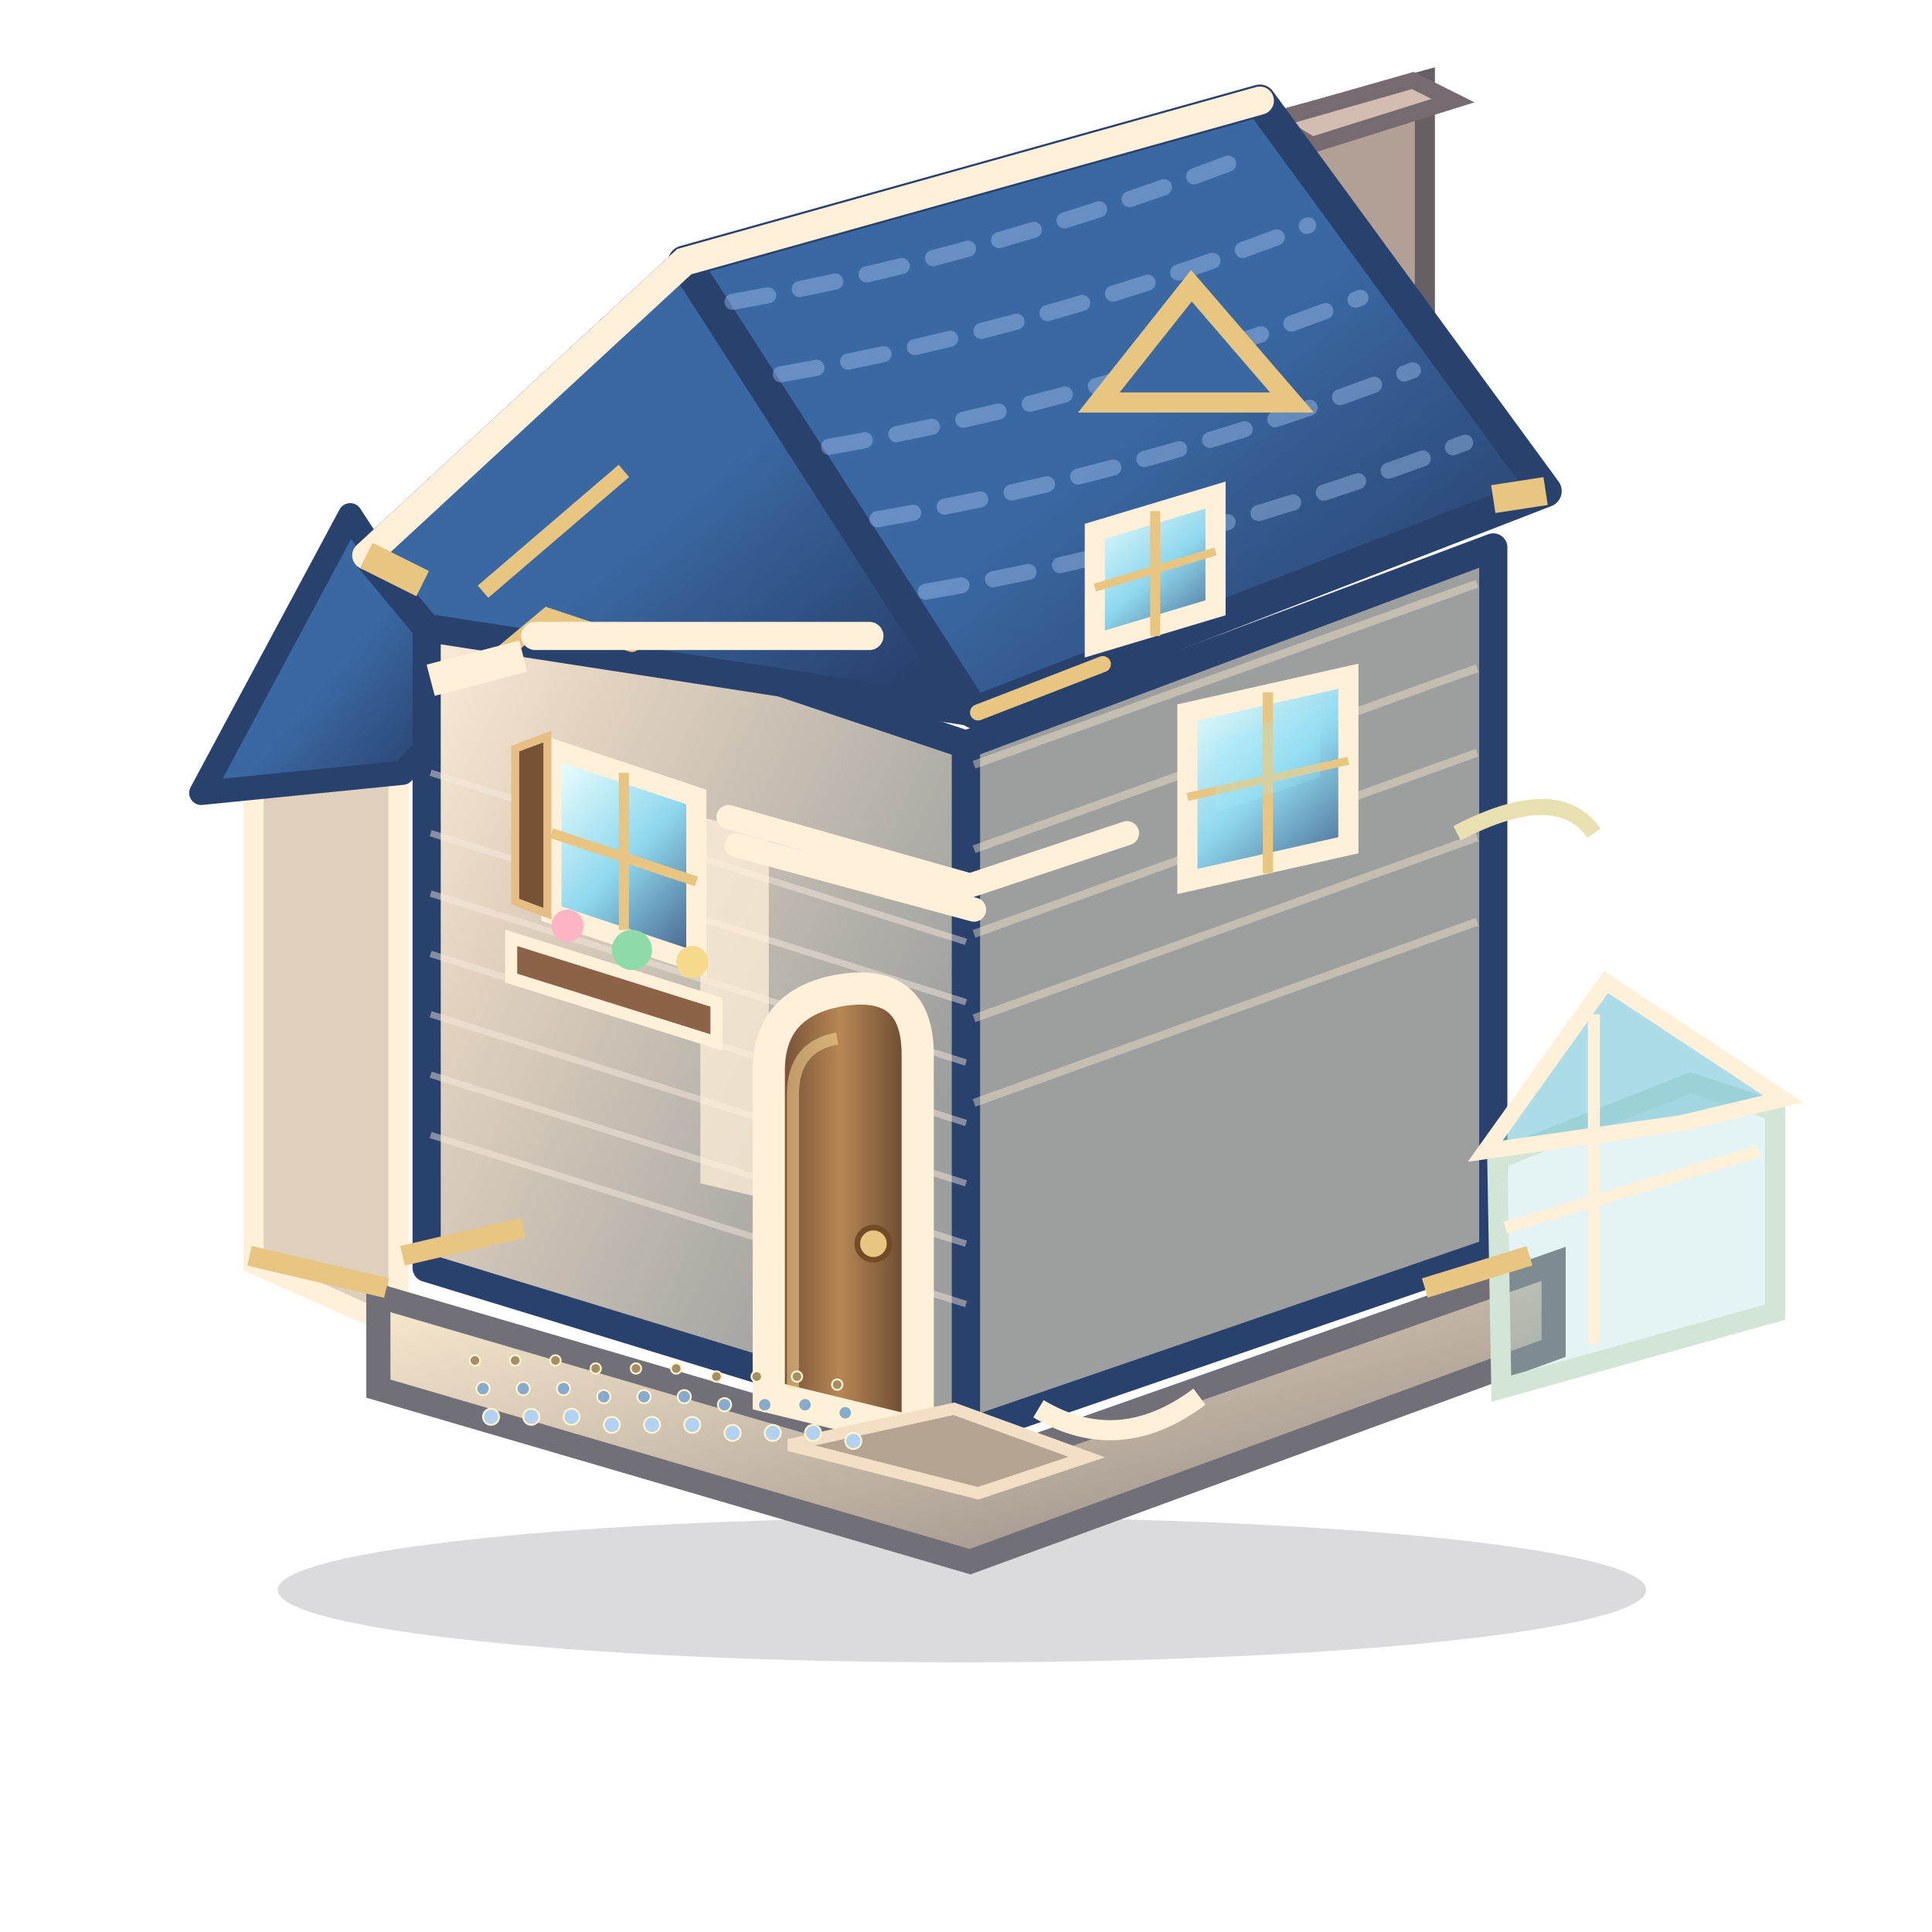
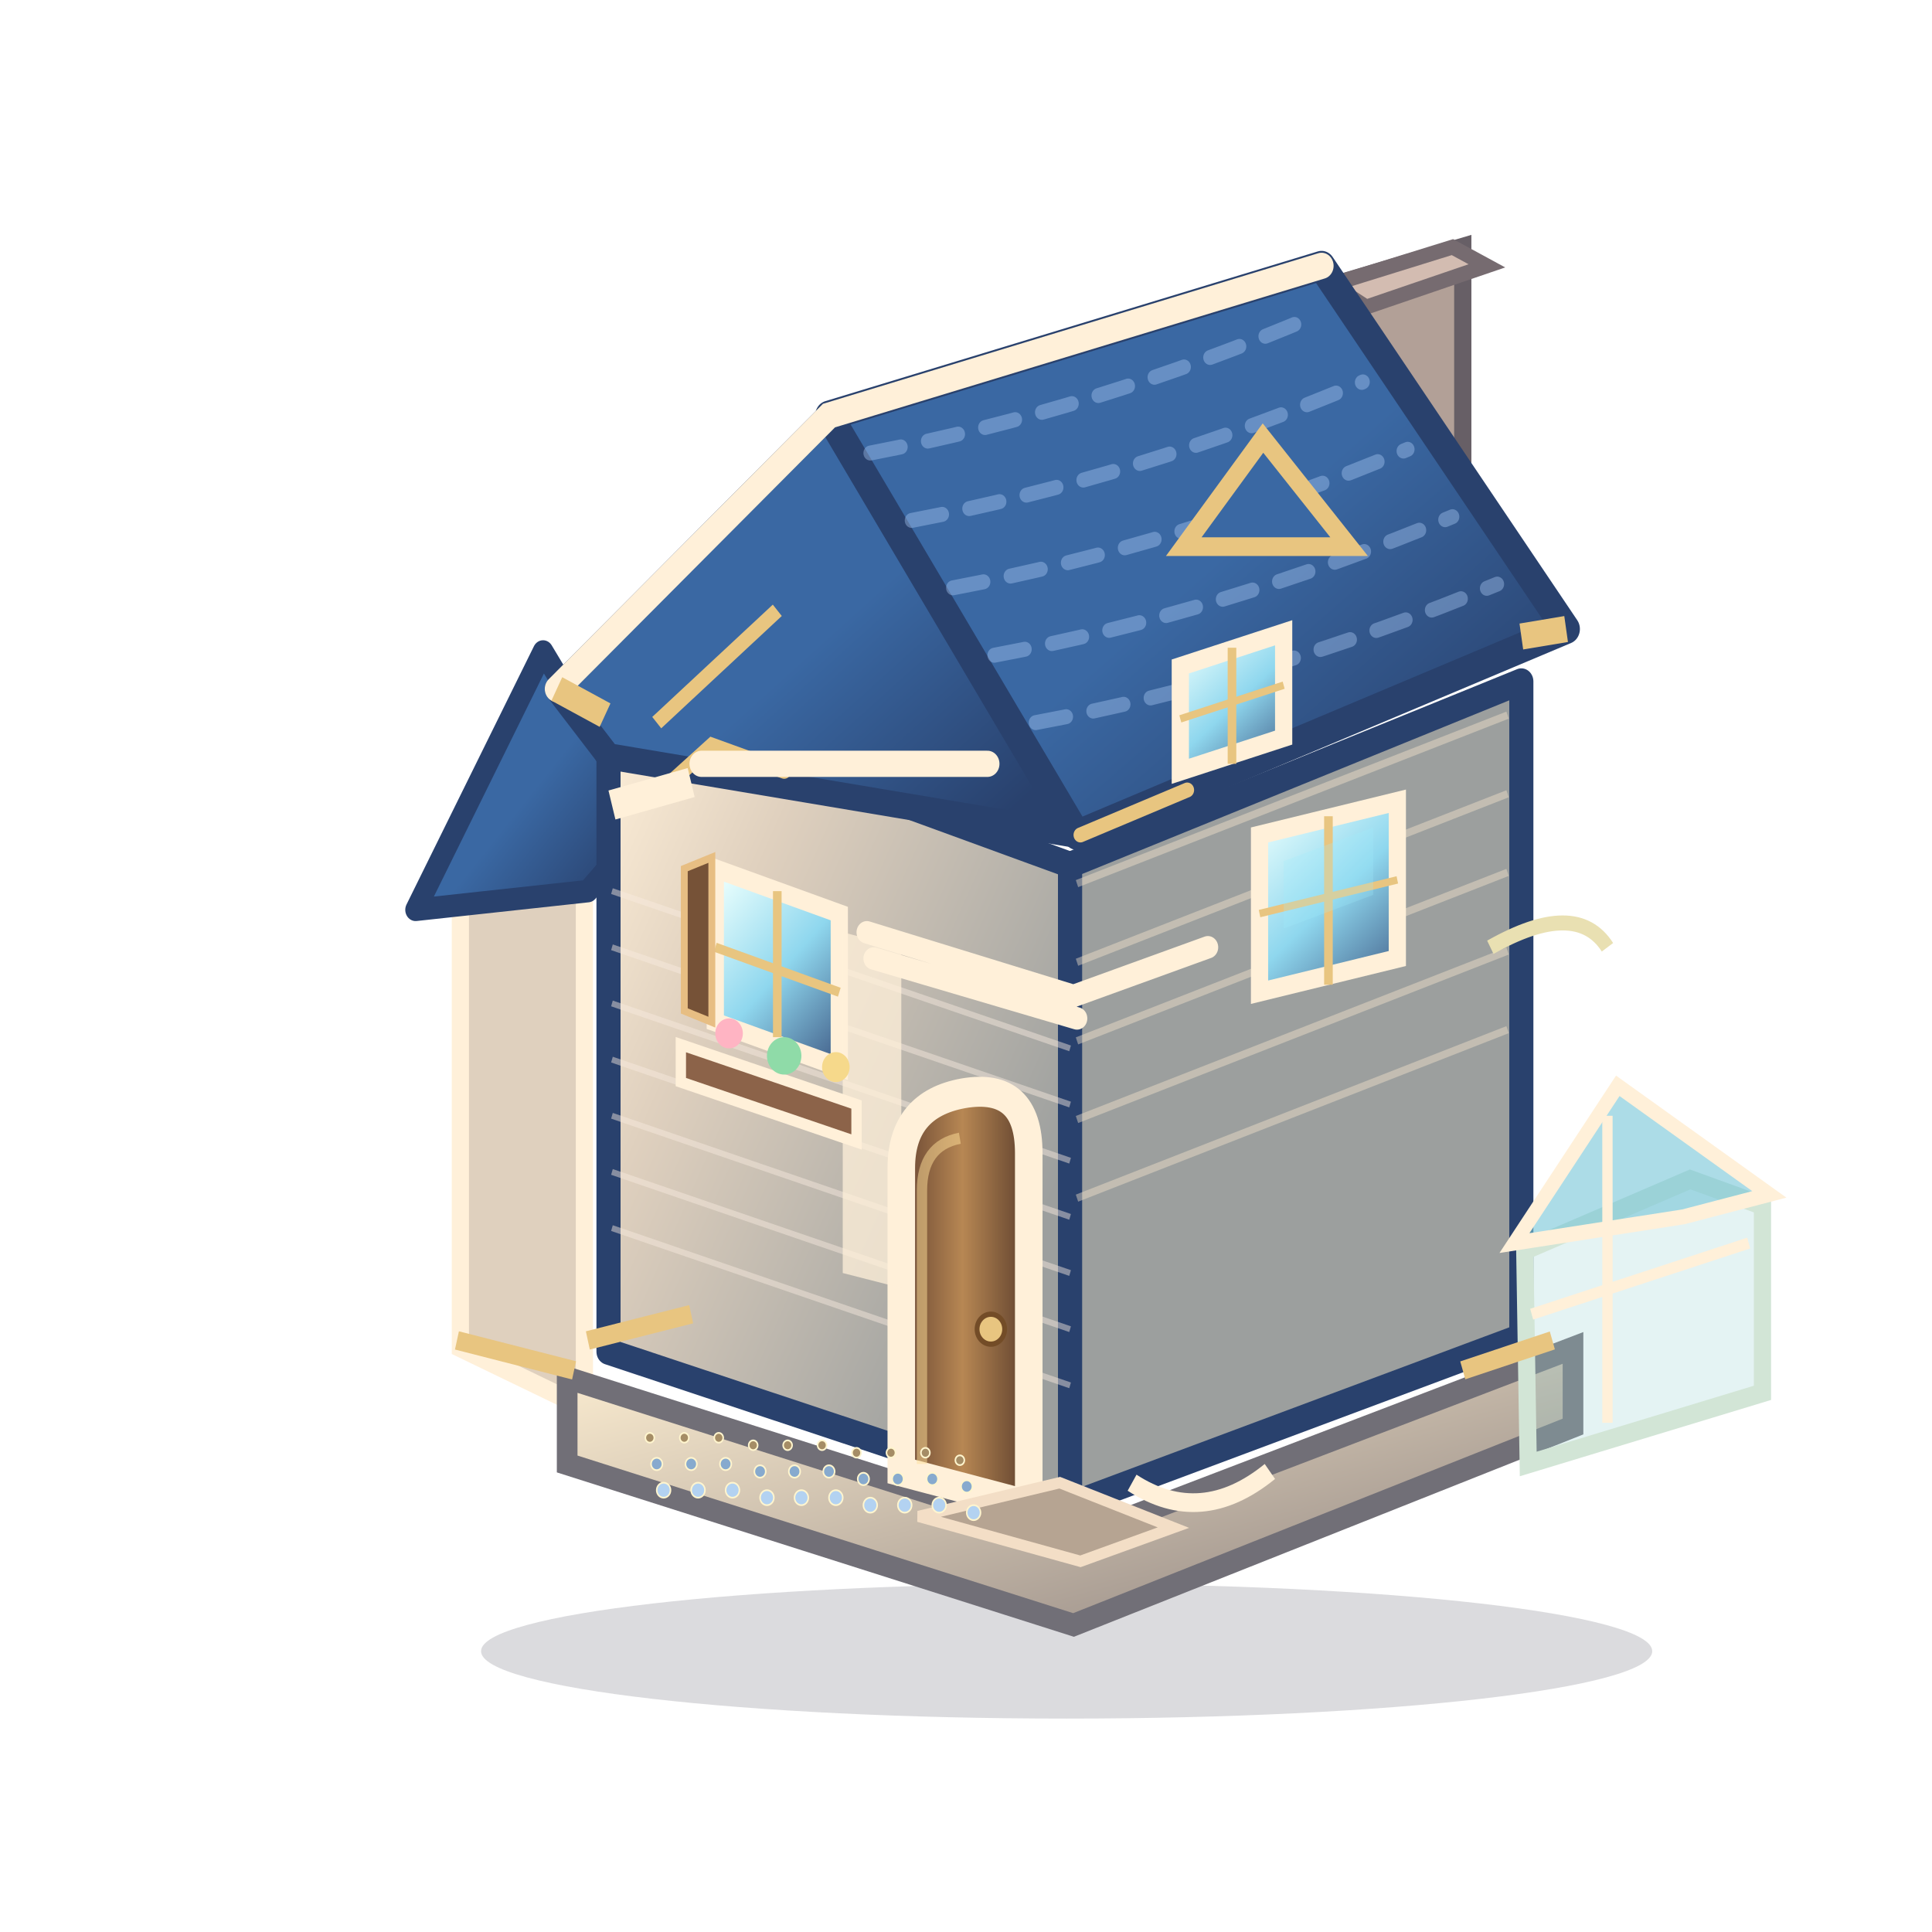
- <svg xmlns="http://www.w3.org/2000/svg" width="512" height="512" viewBox="0 0 480 460" fill="none" role="img" aria-label="Embryon house level 30">
+ <svg xmlns="http://www.w3.org/2000/svg" width="512" height="512" viewBox="0 -56 480 516" fill="none" role="img" aria-label="Embryon house level 30">
  <defs>
    <linearGradient id="wall" x1="0" x2=".9" y1="0" y2=".7">
      <stop stop-color="#fff0d9" />
      <stop offset=".34" stop-color="#dfd0be" />
      <stop offset="1" stop-color="#9c9f9e" />
    </linearGradient>
    <linearGradient id="roof" x1=".1" x2="1" y1="0" y2=".8">
      <stop stop-color="#3a68a3" />
      <stop offset=".55" stop-color="#3a68a3" />
      <stop offset="1" stop-color="#29416d" />
    </linearGradient>
    <linearGradient id="glass" x1=".2" x2=".9" y1="0" y2="1">
      <stop stop-color="#e4fcfc" />
      <stop offset=".5" stop-color="#8fd7ee" />
      <stop offset="1" stop-color="#46658e" />
    </linearGradient>
    <linearGradient id="door" x1="0" x2="1">
      <stop stop-color="#684532" />
      <stop offset=".48" stop-color="#b78753" />
      <stop offset="1" stop-color="#5e402d" />
    </linearGradient>
    <linearGradient id="stone" x1="0" x2="1" y1="0" y2="1">
      <stop stop-color="#fff0d3" />
      <stop offset="1" stop-color="#8c817e" />
    </linearGradient>
    <filter id="glow">
      <feGaussianBlur stdDeviation="3" />
    </filter>
  </defs>
-   <ellipse cx="239" cy="385" rx="170" ry="18" fill="#1a1a2b" opacity=".16" />
-   <path d="M63 182 99 172 99 320 63 304Z" fill="#dfd0be" stroke="#fff0d9" stroke-width="5" />
-   <path d="M50 187 87 118 117 164 100 182Z" fill="url(#roof)" stroke="#29416d" stroke-width="6" stroke-linejoin="round" />
-   <path d="M94 312 241 355 386 304 386 325 241 378 94 335Z" fill="url(#stone)" stroke="#716f77" stroke-width="6" />
-   <path d="M106 130 240 175 240 346 106 305Z" fill="url(#wall)" stroke="#29416d" stroke-width="7" stroke-linejoin="round" />
-   <path d="M240 175 371 126 371 301 240 346Z" fill="#9c9f9e" stroke="#29416d" stroke-width="7" stroke-linejoin="round" />
-   <path d="M107 182 240 224" stroke="#f9ece0" stroke-width="1.6" opacity=".45" />
-   <path d="M107 197 240 239" stroke="#f9ece0" stroke-width="1.6" opacity=".45" />
-   <path d="M107 212 240 254" stroke="#f9ece0" stroke-width="1.6" opacity=".45" />
-   <path d="M107 227 240 269" stroke="#f9ece0" stroke-width="1.6" opacity=".45" />
-   <path d="M107 242 240 284" stroke="#f9ece0" stroke-width="1.6" opacity=".45" />
-   <path d="M107 257 240 299" stroke="#f9ece0" stroke-width="1.6" opacity=".45" />
-   <path d="M107 272 240 314" stroke="#f9ece0" stroke-width="1.6" opacity=".45" />
-   <path d="M242 180 367 135" stroke="#f8e8cd" stroke-width="2" opacity=".42" />
-   <path d="M242 201 367 156" stroke="#f8e8cd" stroke-width="2" opacity=".42" />
-   <path d="M242 222 367 177" stroke="#f8e8cd" stroke-width="2" opacity=".42" />
-   <path d="M242 243 367 198" stroke="#f8e8cd" stroke-width="2" opacity=".42" />
-   <path d="M242 264 367 219" stroke="#f8e8cd" stroke-width="2" opacity=".42" />
-   <path d="M191 337v-81q0-17 18-20 19-3 19 16v94Z" fill="url(#door)" stroke="#fff0d9" stroke-width="8" />
-   <path d="M197 335v-73q0-12 11-14" stroke="#ffdf9a" stroke-width="3" opacity=".5" />
-   <circle cx="217" cy="299" r="4" fill="#e8c580" stroke="#734c27" stroke-width="1.4" />
-   <path d="M196 349 243 361 270 352 237 340Z" fill="#b6a492" stroke="#f3dec6" stroke-width="3" />
-   <g>
-     <path d="M295 167 l40 -9 v42 l-40 9 Z" fill="url(#glass)" stroke="#fff0d9" stroke-width="5" />
-     <path d="M315 162v45" stroke="#e8c580" stroke-width="2.5" />
-     <path d="M295 188l40 -9" stroke="#e8c580" stroke-width="2" />
+   <g transform="translate(47 0) scale(.92 1)">
+     <ellipse cx="239" cy="385" rx="170" ry="18" fill="#1a1a2b" opacity=".16" />
+     <path d="M63 182 99 172 99 320 63 304Z" fill="#dfd0be" stroke="#fff0d9" stroke-width="5" />
+     <path d="M50 187 87 118 117 164 100 182Z" fill="url(#roof)" stroke="#29416d" stroke-width="6" stroke-linejoin="round" />
+     <path d="M94 312 241 355 386 304 386 325 241 378 94 335Z" fill="url(#stone)" stroke="#716f77" stroke-width="6" />
+     <path d="M106 130 240 175 240 346 106 305Z" fill="url(#wall)" stroke="#29416d" stroke-width="7" stroke-linejoin="round" />
+     <path d="M240 175 371 126 371 301 240 346Z" fill="#9c9f9e" stroke="#29416d" stroke-width="7" stroke-linejoin="round" />
+     <path d="M107 182 240 224" stroke="#f9ece0" stroke-width="1.6" opacity=".45" />
+     <path d="M107 197 240 239" stroke="#f9ece0" stroke-width="1.6" opacity=".45" />
+     <path d="M107 212 240 254" stroke="#f9ece0" stroke-width="1.6" opacity=".45" />
+     <path d="M107 227 240 269" stroke="#f9ece0" stroke-width="1.6" opacity=".45" />
+     <path d="M107 242 240 284" stroke="#f9ece0" stroke-width="1.6" opacity=".45" />
+     <path d="M107 257 240 299" stroke="#f9ece0" stroke-width="1.6" opacity=".45" />
+     <path d="M107 272 240 314" stroke="#f9ece0" stroke-width="1.6" opacity=".45" />
+     <path d="M242 180 367 135" stroke="#f8e8cd" stroke-width="2" opacity=".42" />
+     <path d="M242 201 367 156" stroke="#f8e8cd" stroke-width="2" opacity=".42" />
+     <path d="M242 222 367 177" stroke="#f8e8cd" stroke-width="2" opacity=".42" />
+     <path d="M242 243 367 198" stroke="#f8e8cd" stroke-width="2" opacity=".42" />
+     <path d="M242 264 367 219" stroke="#f8e8cd" stroke-width="2" opacity=".42" />
+     <path d="M191 337v-81q0-17 18-20 19-3 19 16v94Z" fill="url(#door)" stroke="#fff0d9" stroke-width="8" />
+     <path d="M197 335v-73q0-12 11-14" stroke="#ffdf9a" stroke-width="3" opacity=".5" />
+     <circle cx="217" cy="299" r="4" fill="#e8c580" stroke="#734c27" stroke-width="1.4" />
+     <path d="M196 349 243 361 270 352 237 340Z" fill="#b6a492" stroke="#f3dec6" stroke-width="3" />
+     <g>
+       <path d="M295 167 l40 -9 v42 l-40 9 Z" fill="url(#glass)" stroke="#fff0d9" stroke-width="5" />
+       <path d="M315 162v45" stroke="#e8c580" stroke-width="2.5" />
+       <path d="M295 188l40 -9" stroke="#e8c580" stroke-width="2" />
+     </g>
+     <path d="M137 176 173 188 173 229 137 217Z" fill="url(#glass)" stroke="#fff0d9" stroke-width="5" />
+     <path d="M155 182v39M137 197l36 12" stroke="#e8c580" stroke-width="2.5" />
+     <path d="M128 176l8-3v44l-8-3Z" fill="#765237" stroke="#e7be83" stroke-width="2" />
+     <path d="M174 193 191 197v91l-17-4Z" fill="#fff0d9" opacity=".75" />
+     <path d="M321 61v-42l33-9v66Z" fill="#b2a097" stroke="#675f66" stroke-width="5" />
+     <path d="M316 20l35-10 10 5-35 11Z" fill="#d3bcb1" stroke="#766b70" stroke-width="4" />
+     <path d="M91 128 170 55 242 167 106 146Z" fill="url(#roof)" stroke="#29416d" stroke-width="7" stroke-linejoin="round" />
+     <path d="M170 55 313 15 384 112 242 167Z" fill="url(#roof)" stroke="#29416d" stroke-width="8" stroke-linejoin="round" />
+     <path d="M91 128 170 55 313 15" stroke="#fff0d9" stroke-width="7" stroke-linecap="round" />
+     <path d="M182 65 Q247 53.5 312 28" stroke="#b7d7ff" stroke-opacity="0.36" stroke-width="4" stroke-linecap="round" stroke-dasharray="9 8" />
+     <path d="M194 83 Q259.5 71.5 325 46" stroke="#b7d7ff" stroke-opacity="0.36" stroke-width="4" stroke-linecap="round" stroke-dasharray="9 8" />
+     <path d="M206 101 Q272 89.5 338 64" stroke="#b7d7ff" stroke-opacity="0.36" stroke-width="4" stroke-linecap="round" stroke-dasharray="9 8" />
+     <path d="M218 119 Q284.5 107.5 351 82" stroke="#b7d7ff" stroke-opacity="0.36" stroke-width="4" stroke-linecap="round" stroke-dasharray="9 8" />
+     <path d="M230 137 Q297 125.5 364 100" stroke="#b7d7ff" stroke-opacity="0.36" stroke-width="4" stroke-linecap="round" stroke-dasharray="9 8" />
+     <path d="M91 128 105 135M371 114 384 112" stroke="#e8c580" stroke-width="7" />
+     <g>
+       <path d="M127 223l51 16v10l-51-16Z" fill="#8c6349" stroke="#fff0d9" stroke-width="3" />
+       <circle cx="141" cy="220" r="4" fill="#ffb4c3" />
+       <circle cx="157" cy="226" r="5" fill="#8fdba8" />
+       <circle cx="172" cy="229" r="4" fill="#f6d98b" />
+     </g>
+     <path d="M302 174l26-9v18l-26 9Z" fill="#a0ecfa" opacity=".25" />
+     <path d="M181 193l60 17 39-13M183 200l59 16" stroke="#fff0d9" stroke-width="6" stroke-linecap="round" />
+     <path d="M118 158l18-15 21 7M243 167l31-12" stroke="#e8c580" stroke-width="4" stroke-linecap="round" />
+     <path d="M372 278 420 259 441 266 441 316 373 335Z" fill="#9fd2d5" fill-opacity=".28" stroke="#d2e5d6" stroke-width="5" />
+     <path d="M369 276 399 234 443 263 418 269Z" fill="#79c6d8" fill-opacity=".62" stroke="#fff0d9" stroke-width="4" />
+     <path d="M396 242v82M374 295l63-19" stroke="#fff0d9" stroke-width="3" />
+     <path d="M120 137l35-30" stroke="#e8c580" stroke-width="4" />
+     <path d="M362 197q25-13 34 0" stroke="#e9e0b2" stroke-width="4" />
+     <path d="M258 340q20 12 40-3" stroke="#fff0d9" stroke-width="5" />
+     <path d="M133 148h83" stroke="#fff0d9" stroke-width="7" stroke-linecap="round" />
+     <g>
+       <path d="M272 122 l30 -9 v28 l-30 9 Z" fill="url(#glass)" stroke="#fff0d9" stroke-width="5" />
+       <path d="M287 117v31" stroke="#e8c580" stroke-width="2.5" />
+       <path d="M272 136l30 -9" stroke="#e8c580" stroke-width="2" />
+     </g>
+     <path d="M273 90l23-29 25 29Z" fill="#3a68a3" stroke="#e8c580" stroke-width="5" />
+     <path d="M100 302l30-7M354 310l26-8" stroke="#e8c580" stroke-width="5" />
+     <path d="M107 159 130 153" stroke="#fff0d9" stroke-width="8" />
+     <path d="M62 302l34 8" stroke="#e8c580" stroke-width="5" />
+     <circle cx="118" cy="328" r="1.3" fill="#a58d66" stroke="#fff5ce" stroke-width=".45" />
+     <circle cx="128" cy="328" r="1.3" fill="#a58d66" stroke="#fff5ce" stroke-width=".45" />
+     <circle cx="138" cy="328" r="1.3" fill="#a58d66" stroke="#fff5ce" stroke-width=".45" />
+     <circle cx="148" cy="330" r="1.3" fill="#a58d66" stroke="#fff5ce" stroke-width=".45" />
+     <circle cx="158" cy="330" r="1.3" fill="#a58d66" stroke="#fff5ce" stroke-width=".45" />
+     <circle cx="168" cy="330" r="1.3" fill="#a58d66" stroke="#fff5ce" stroke-width=".45" />
+     <circle cx="178" cy="332" r="1.3" fill="#a58d66" stroke="#fff5ce" stroke-width=".45" />
+     <circle cx="188" cy="332" r="1.3" fill="#a58d66" stroke="#fff5ce" stroke-width=".45" />
+     <circle cx="198" cy="332" r="1.3" fill="#a58d66" stroke="#fff5ce" stroke-width=".45" />
+     <circle cx="208" cy="334" r="1.3" fill="#a58d66" stroke="#fff5ce" stroke-width=".45" />
+     <circle cx="120" cy="335" r="1.65" fill="#87aace" stroke="#fff5ce" stroke-width=".45" />
+     <circle cx="130" cy="335" r="1.65" fill="#87aace" stroke="#fff5ce" stroke-width=".45" />
+     <circle cx="140" cy="335" r="1.65" fill="#87aace" stroke="#fff5ce" stroke-width=".45" />
+     <circle cx="150" cy="337" r="1.65" fill="#87aace" stroke="#fff5ce" stroke-width=".45" />
+     <circle cx="160" cy="337" r="1.65" fill="#87aace" stroke="#fff5ce" stroke-width=".45" />
+     <circle cx="170" cy="337" r="1.65" fill="#87aace" stroke="#fff5ce" stroke-width=".45" />
+     <circle cx="180" cy="339" r="1.65" fill="#87aace" stroke="#fff5ce" stroke-width=".45" />
+     <circle cx="190" cy="339" r="1.65" fill="#87aace" stroke="#fff5ce" stroke-width=".45" />
+     <circle cx="200" cy="339" r="1.65" fill="#87aace" stroke="#fff5ce" stroke-width=".45" />
+     <circle cx="210" cy="341" r="1.65" fill="#87aace" stroke="#fff5ce" stroke-width=".45" />
+     <circle cx="122" cy="342" r="2" fill="#b3d2f1" stroke="#fff5ce" stroke-width=".45" />
+     <circle cx="132" cy="342" r="2" fill="#b3d2f1" stroke="#fff5ce" stroke-width=".45" />
+     <circle cx="142" cy="342" r="2" fill="#b3d2f1" stroke="#fff5ce" stroke-width=".45" />
+     <circle cx="152" cy="344" r="2" fill="#b3d2f1" stroke="#fff5ce" stroke-width=".45" />
+     <circle cx="162" cy="344" r="2" fill="#b3d2f1" stroke="#fff5ce" stroke-width=".45" />
+     <circle cx="172" cy="344" r="2" fill="#b3d2f1" stroke="#fff5ce" stroke-width=".45" />
+     <circle cx="182" cy="346" r="2" fill="#b3d2f1" stroke="#fff5ce" stroke-width=".45" />
+     <circle cx="192" cy="346" r="2" fill="#b3d2f1" stroke="#fff5ce" stroke-width=".45" />
+     <circle cx="202" cy="346" r="2" fill="#b3d2f1" stroke="#fff5ce" stroke-width=".45" />
+     <circle cx="212" cy="348" r="2" fill="#b3d2f1" stroke="#fff5ce" stroke-width=".45" />
  </g>
-   <path d="M137 176 173 188 173 229 137 217Z" fill="url(#glass)" stroke="#fff0d9" stroke-width="5" />
-   <path d="M155 182v39M137 197l36 12" stroke="#e8c580" stroke-width="2.5" />
-   <path d="M128 176l8-3v44l-8-3Z" fill="#765237" stroke="#e7be83" stroke-width="2" />
-   <path d="M174 193 191 197v91l-17-4Z" fill="#fff0d9" opacity=".75" />
-   <path d="M321 61v-42l33-9v66Z" fill="#b2a097" stroke="#675f66" stroke-width="5" />
-   <path d="M316 20l35-10 10 5-35 11Z" fill="#d3bcb1" stroke="#766b70" stroke-width="4" />
-   <path d="M91 128 170 55 242 167 106 146Z" fill="url(#roof)" stroke="#29416d" stroke-width="7" stroke-linejoin="round" />
-   <path d="M170 55 313 15 384 112 242 167Z" fill="url(#roof)" stroke="#29416d" stroke-width="8" stroke-linejoin="round" />
-   <path d="M91 128 170 55 313 15" stroke="#fff0d9" stroke-width="7" stroke-linecap="round" />
-   <path d="M182 65 Q247 53.5 312 28" stroke="#b7d7ff" stroke-opacity="0.36" stroke-width="4" stroke-linecap="round" stroke-dasharray="9 8" />
-   <path d="M194 83 Q259.5 71.5 325 46" stroke="#b7d7ff" stroke-opacity="0.36" stroke-width="4" stroke-linecap="round" stroke-dasharray="9 8" />
-   <path d="M206 101 Q272 89.5 338 64" stroke="#b7d7ff" stroke-opacity="0.36" stroke-width="4" stroke-linecap="round" stroke-dasharray="9 8" />
-   <path d="M218 119 Q284.5 107.5 351 82" stroke="#b7d7ff" stroke-opacity="0.36" stroke-width="4" stroke-linecap="round" stroke-dasharray="9 8" />
-   <path d="M230 137 Q297 125.5 364 100" stroke="#b7d7ff" stroke-opacity="0.36" stroke-width="4" stroke-linecap="round" stroke-dasharray="9 8" />
-   <path d="M91 128 105 135M371 114 384 112" stroke="#e8c580" stroke-width="7" />
-   <g>
-     <path d="M127 223l51 16v10l-51-16Z" fill="#8c6349" stroke="#fff0d9" stroke-width="3" />
-     <circle cx="141" cy="220" r="4" fill="#ffb4c3" />
-     <circle cx="157" cy="226" r="5" fill="#8fdba8" />
-     <circle cx="172" cy="229" r="4" fill="#f6d98b" />
-   </g>
-   <path d="M302 174l26-9v18l-26 9Z" fill="#a0ecfa" opacity=".25" />
-   <path d="M181 193l60 17 39-13M183 200l59 16" stroke="#fff0d9" stroke-width="6" stroke-linecap="round" />
-   <path d="M118 158l18-15 21 7M243 167l31-12" stroke="#e8c580" stroke-width="4" stroke-linecap="round" />
-   <path d="M372 278 420 259 441 266 441 316 373 335Z" fill="#9fd2d5" fill-opacity=".28" stroke="#d2e5d6" stroke-width="5" />
-   <path d="M369 276 399 234 443 263 418 269Z" fill="#79c6d8" fill-opacity=".62" stroke="#fff0d9" stroke-width="4" />
-   <path d="M396 242v82M374 295l63-19" stroke="#fff0d9" stroke-width="3" />
-   <path d="M120 137l35-30" stroke="#e8c580" stroke-width="4" />
-   <path d="M362 197q25-13 34 0" stroke="#e9e0b2" stroke-width="4" />
-   <path d="M258 340q20 12 40-3" stroke="#fff0d9" stroke-width="5" />
-   <path d="M133 148h83" stroke="#fff0d9" stroke-width="7" stroke-linecap="round" />
-   <g>
-     <path d="M272 122 l30 -9 v28 l-30 9 Z" fill="url(#glass)" stroke="#fff0d9" stroke-width="5" />
-     <path d="M287 117v31" stroke="#e8c580" stroke-width="2.5" />
-     <path d="M272 136l30 -9" stroke="#e8c580" stroke-width="2" />
-   </g>
-   <path d="M273 90l23-29 25 29Z" fill="#3a68a3" stroke="#e8c580" stroke-width="5" />
-   <path d="M100 302l30-7M354 310l26-8" stroke="#e8c580" stroke-width="5" />
-   <path d="M107 159 130 153" stroke="#fff0d9" stroke-width="8" />
-   <path d="M62 302l34 8" stroke="#e8c580" stroke-width="5" />
-   <circle cx="118" cy="328" r="1.3" fill="#a58d66" stroke="#fff5ce" stroke-width=".45" />
-   <circle cx="128" cy="328" r="1.3" fill="#a58d66" stroke="#fff5ce" stroke-width=".45" />
-   <circle cx="138" cy="328" r="1.3" fill="#a58d66" stroke="#fff5ce" stroke-width=".45" />
-   <circle cx="148" cy="330" r="1.3" fill="#a58d66" stroke="#fff5ce" stroke-width=".45" />
-   <circle cx="158" cy="330" r="1.3" fill="#a58d66" stroke="#fff5ce" stroke-width=".45" />
-   <circle cx="168" cy="330" r="1.3" fill="#a58d66" stroke="#fff5ce" stroke-width=".45" />
-   <circle cx="178" cy="332" r="1.3" fill="#a58d66" stroke="#fff5ce" stroke-width=".45" />
-   <circle cx="188" cy="332" r="1.3" fill="#a58d66" stroke="#fff5ce" stroke-width=".45" />
-   <circle cx="198" cy="332" r="1.3" fill="#a58d66" stroke="#fff5ce" stroke-width=".45" />
-   <circle cx="208" cy="334" r="1.3" fill="#a58d66" stroke="#fff5ce" stroke-width=".45" />
-   <circle cx="120" cy="335" r="1.65" fill="#87aace" stroke="#fff5ce" stroke-width=".45" />
-   <circle cx="130" cy="335" r="1.65" fill="#87aace" stroke="#fff5ce" stroke-width=".45" />
-   <circle cx="140" cy="335" r="1.65" fill="#87aace" stroke="#fff5ce" stroke-width=".45" />
-   <circle cx="150" cy="337" r="1.65" fill="#87aace" stroke="#fff5ce" stroke-width=".45" />
-   <circle cx="160" cy="337" r="1.65" fill="#87aace" stroke="#fff5ce" stroke-width=".45" />
-   <circle cx="170" cy="337" r="1.65" fill="#87aace" stroke="#fff5ce" stroke-width=".45" />
-   <circle cx="180" cy="339" r="1.65" fill="#87aace" stroke="#fff5ce" stroke-width=".45" />
-   <circle cx="190" cy="339" r="1.65" fill="#87aace" stroke="#fff5ce" stroke-width=".45" />
-   <circle cx="200" cy="339" r="1.65" fill="#87aace" stroke="#fff5ce" stroke-width=".45" />
-   <circle cx="210" cy="341" r="1.65" fill="#87aace" stroke="#fff5ce" stroke-width=".45" />
-   <circle cx="122" cy="342" r="2" fill="#b3d2f1" stroke="#fff5ce" stroke-width=".45" />
-   <circle cx="132" cy="342" r="2" fill="#b3d2f1" stroke="#fff5ce" stroke-width=".45" />
-   <circle cx="142" cy="342" r="2" fill="#b3d2f1" stroke="#fff5ce" stroke-width=".45" />
-   <circle cx="152" cy="344" r="2" fill="#b3d2f1" stroke="#fff5ce" stroke-width=".45" />
-   <circle cx="162" cy="344" r="2" fill="#b3d2f1" stroke="#fff5ce" stroke-width=".45" />
-   <circle cx="172" cy="344" r="2" fill="#b3d2f1" stroke="#fff5ce" stroke-width=".45" />
-   <circle cx="182" cy="346" r="2" fill="#b3d2f1" stroke="#fff5ce" stroke-width=".45" />
-   <circle cx="192" cy="346" r="2" fill="#b3d2f1" stroke="#fff5ce" stroke-width=".45" />
-   <circle cx="202" cy="346" r="2" fill="#b3d2f1" stroke="#fff5ce" stroke-width=".45" />
-   <circle cx="212" cy="348" r="2" fill="#b3d2f1" stroke="#fff5ce" stroke-width=".45" />
</svg>
